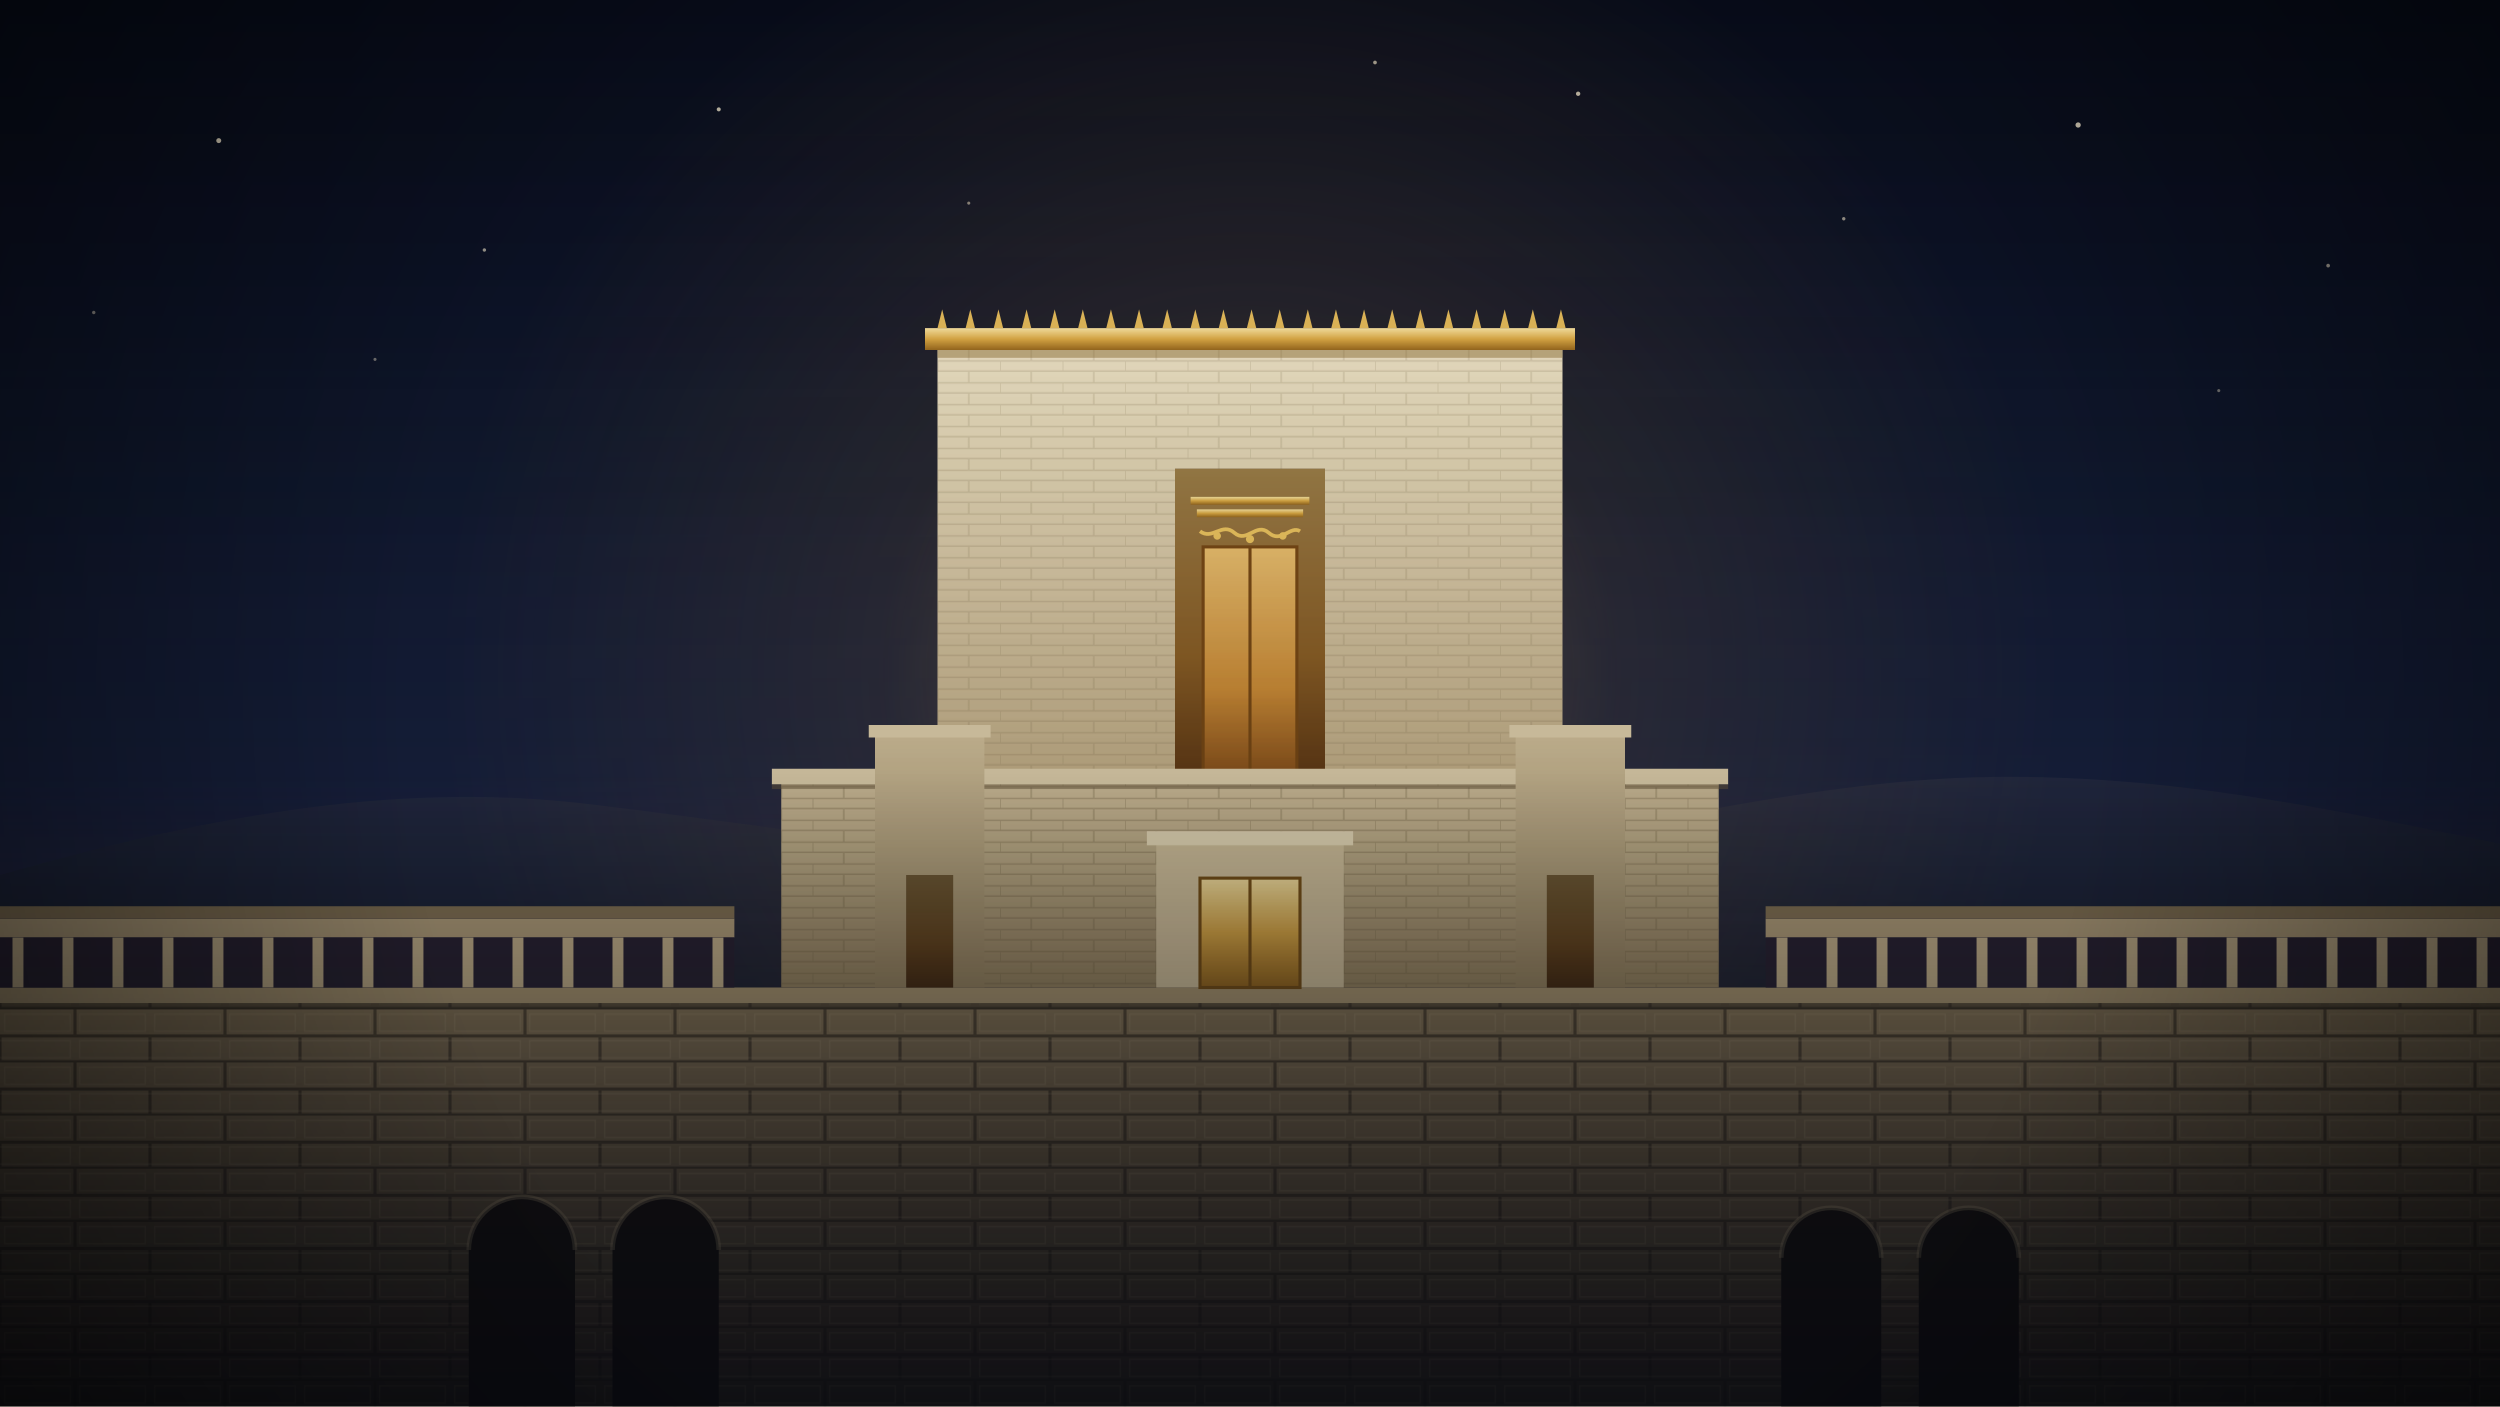
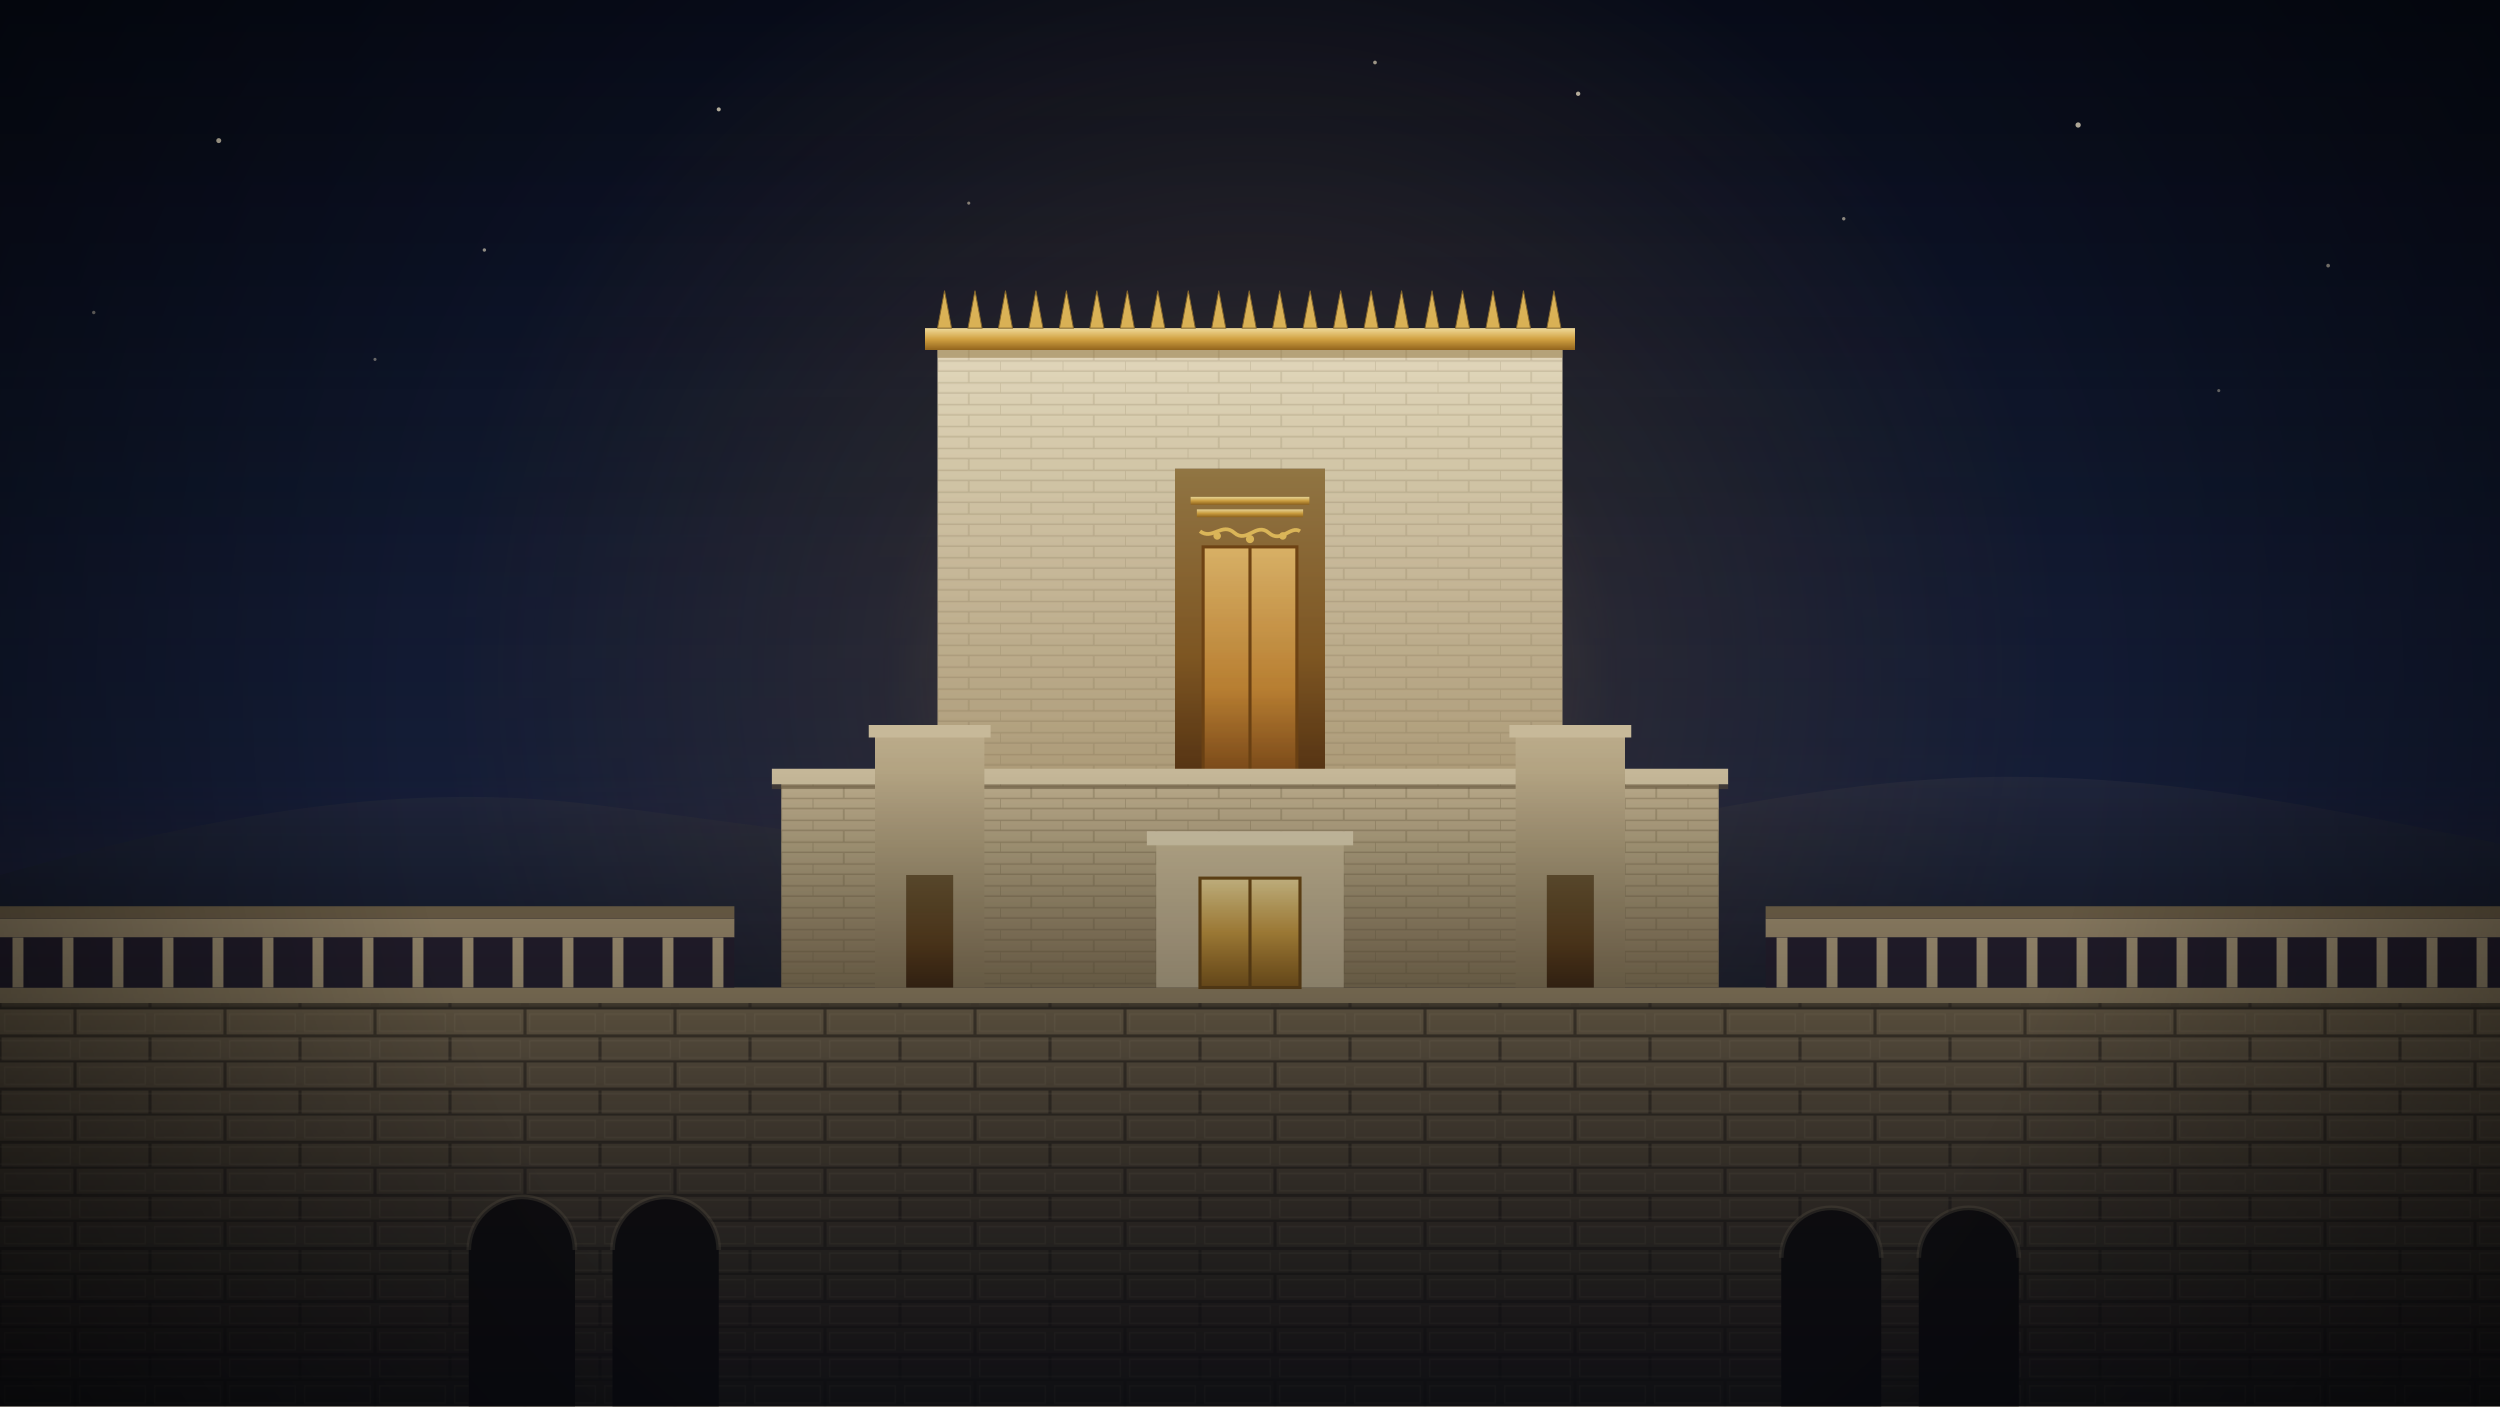
<svg xmlns="http://www.w3.org/2000/svg" viewBox="0 0 1600 900" preserveAspectRatio="xMidYMid slice">
  <defs>
    <linearGradient id="sky" x1="0" y1="0" x2="0" y2="1">
      <stop offset="0" stop-color="#070b18" />
      <stop offset=".55" stop-color="#16203d" />
      <stop offset=".8" stop-color="#3b3352" />
      <stop offset="1" stop-color="#7a5a45" />
    </linearGradient>
    <radialGradient id="glow" cx="800" cy="430" r="520" gradientUnits="userSpaceOnUse">
      <stop offset="0" stop-color="#f3c66b" stop-opacity=".42" />
      <stop offset=".45" stop-color="#d79a45" stop-opacity=".12" />
      <stop offset="1" stop-color="#d79a45" stop-opacity="0" />
    </radialGradient>
    <linearGradient id="marble" x1="0" y1="0" x2="0" y2="1">
      <stop offset="0" stop-color="#f2e6c8" />
      <stop offset="1" stop-color="#c9b48a" />
    </linearGradient>
    <linearGradient id="marbleSide" x1="0" y1="0" x2="1" y2="0">
      <stop offset="0" stop-color="#a8956d" />
      <stop offset="1" stop-color="#d8c69c" />
    </linearGradient>
    <linearGradient id="gold" x1="0" y1="0" x2="0" y2="1">
      <stop offset="0" stop-color="#ffe8a3" />
      <stop offset=".5" stop-color="#e0ad45" />
      <stop offset="1" stop-color="#9c6b1e" />
    </linearGradient>
    <linearGradient id="door" x1="0" y1="0" x2="0" y2="1">
      <stop offset="0" stop-color="#ffd27a" />
      <stop offset=".6" stop-color="#e09a3a" />
      <stop offset="1" stop-color="#8a4f18" />
    </linearGradient>
    <linearGradient id="court" x1="0" y1="0" x2="0" y2="1">
      <stop offset="0" stop-color="#d9c79f" />
      <stop offset="1" stop-color="#9e8a63" />
    </linearGradient>
    <linearGradient id="mountWall" x1="0" y1="0" x2="0" y2="1">
      <stop offset="0" stop-color="#8f7c5b" />
      <stop offset="1" stop-color="#3e3527" />
    </linearGradient>
    <linearGradient id="hills" x1="0" y1="0" x2="0" y2="1">
      <stop offset="0" stop-color="#232a42" />
      <stop offset="1" stop-color="#151a2b" />
    </linearGradient>
    <linearGradient id="shade" x1="0" y1="0" x2="0" y2="1">
      <stop offset="0" stop-color="#05070f" stop-opacity="0" />
      <stop offset=".55" stop-color="#05070f" stop-opacity=".15" />
      <stop offset="1" stop-color="#05070f" stop-opacity=".82" />
    </linearGradient>
    <radialGradient id="vignette" cx="800" cy="450" r="980" gradientUnits="userSpaceOnUse">
      <stop offset=".55" stop-color="#000" stop-opacity="0" />
      <stop offset="1" stop-color="#000" stop-opacity=".55" />
    </radialGradient>
    <pattern id="ashlar" width="96" height="34" patternUnits="userSpaceOnUse">
      <rect width="96" height="34" fill="none" />
      <path d="M0 33.5H96M48 0V17M0 17H96M0 17V34M96 17V34" stroke="#2c251b" stroke-width="2" stroke-opacity=".55" fill="none" />
      <path d="M3 3H45V14H3ZM51 3H93V14H51ZM-45 20H45V31H-45ZM51 20H141V31H51Z" stroke="#c7b48d" stroke-width="1" stroke-opacity=".18" fill="none" />
    </pattern>
    <pattern id="courses" width="40" height="14" patternUnits="userSpaceOnUse">
      <path d="M0 13.5H40M20 0V7M0 7H40M0 7V14" stroke="#7d6a48" stroke-width="1" stroke-opacity=".35" fill="none" />
    </pattern>
  </defs>
  <rect width="1600" height="900" fill="url(#sky)" />
  <g fill="#fff3d6">
    <circle cx="140" cy="90" r="1.6" opacity=".8" />
    <circle cx="310" cy="160" r="1.1" opacity=".6" />
    <circle cx="460" cy="70" r="1.3" opacity=".7" />
    <circle cx="620" cy="130" r="1" opacity=".5" />
    <circle cx="1010" cy="60" r="1.4" opacity=".7" />
    <circle cx="1180" cy="140" r="1.1" opacity=".55" />
    <circle cx="1330" cy="80" r="1.7" opacity=".8" />
    <circle cx="1490" cy="170" r="1.2" opacity=".6" />
    <circle cx="240" cy="230" r="1" opacity=".45" />
    <circle cx="1420" cy="250" r="1" opacity=".45" />
    <circle cx="880" cy="40" r="1.2" opacity=".6" />
    <circle cx="60" cy="200" r="1.1" opacity=".5" />
  </g>
  <path d="M0 560 C140 520 260 500 380 515 C520 532 600 548 700 545 L900 545 C1020 540 1120 505 1250 498 C1380 492 1500 520 1600 540 V700 H0Z" fill="url(#hills)" />
  <rect width="1600" height="900" fill="url(#glow)" />
  <path d="M0 640 H1600 V900 H0Z" fill="url(#mountWall)" />
  <path d="M0 640 H1600 V900 H0Z" fill="url(#ashlar)" />
  <rect x="0" y="632" width="1600" height="10" fill="#b29d74" />
  <rect x="0" y="642" width="1600" height="4" fill="#2a2319" opacity=".5" />
  <g fill="#1a150f">
    <path d="M300 900 V800 a34 34 0 0 1 68 0 V900Z" />
    <path d="M392 900 V800 a34 34 0 0 1 68 0 V900Z" />
    <path d="M1140 900 V805 a32 32 0 0 1 64 0 V900Z" />
    <path d="M1228 900 V805 a32 32 0 0 1 64 0 V900Z" />
  </g>
  <g fill="none" stroke="#c9b48a" stroke-opacity=".35" stroke-width="3">
    <path d="M300 800 a34 34 0 0 1 68 0" />
    <path d="M392 800 a34 34 0 0 1 68 0" />
    <path d="M1140 805 a32 32 0 0 1 64 0" />
    <path d="M1228 805 a32 32 0 0 1 64 0" />
  </g>
  <g>
    <rect x="0" y="588" width="470" height="12" fill="#b9a57d" />
    <rect x="1130" y="588" width="470" height="12" fill="#b9a57d" />
    <rect x="0" y="600" width="470" height="32" fill="#2b2433" />
    <rect x="1130" y="600" width="470" height="32" fill="#2b2433" />
    <g fill="#cdb98f">
      <rect x="8" y="600" width="7" height="32" />
      <rect x="40" y="600" width="7" height="32" />
      <rect x="72" y="600" width="7" height="32" />
      <rect x="104" y="600" width="7" height="32" />
      <rect x="136" y="600" width="7" height="32" />
      <rect x="168" y="600" width="7" height="32" />
      <rect x="200" y="600" width="7" height="32" />
      <rect x="232" y="600" width="7" height="32" />
      <rect x="264" y="600" width="7" height="32" />
      <rect x="296" y="600" width="7" height="32" />
      <rect x="328" y="600" width="7" height="32" />
      <rect x="360" y="600" width="7" height="32" />
      <rect x="392" y="600" width="7" height="32" />
      <rect x="424" y="600" width="7" height="32" />
      <rect x="456" y="600" width="7" height="32" />
      <rect x="1137" y="600" width="7" height="32" />
      <rect x="1169" y="600" width="7" height="32" />
      <rect x="1201" y="600" width="7" height="32" />
      <rect x="1233" y="600" width="7" height="32" />
      <rect x="1265" y="600" width="7" height="32" />
      <rect x="1297" y="600" width="7" height="32" />
      <rect x="1329" y="600" width="7" height="32" />
      <rect x="1361" y="600" width="7" height="32" />
      <rect x="1393" y="600" width="7" height="32" />
      <rect x="1425" y="600" width="7" height="32" />
      <rect x="1457" y="600" width="7" height="32" />
      <rect x="1489" y="600" width="7" height="32" />
      <rect x="1521" y="600" width="7" height="32" />
      <rect x="1553" y="600" width="7" height="32" />
      <rect x="1585" y="600" width="7" height="32" />
    </g>
    <path d="M0 588 L470 588 L470 580 L0 580Z" fill="#8a7756" />
    <path d="M1130 588 L1600 588 L1600 580 L1130 580Z" fill="#8a7756" />
  </g>
  <g>
    <rect x="660" y="262" width="280" height="240" fill="url(#marbleSide)" />
    <rect x="600" y="220" width="400" height="282" fill="url(#marble)" />
    <rect x="600" y="220" width="400" height="282" fill="url(#courses)" opacity=".55" />
    <rect x="592" y="210" width="416" height="14" fill="url(#gold)" />
    <rect x="600" y="224" width="400" height="5" fill="#8a6a2c" opacity=".45" />
-     <g fill="#e8bd5a">
-       <path d="M600 210 l3 -12 l3 12Z" />
-       <path d="M618 210 l3 -12 l3 12Z" />
-       <path d="M636 210 l3 -12 l3 12Z" />
-       <path d="M654 210 l3 -12 l3 12Z" />
-       <path d="M672 210 l3 -12 l3 12Z" />
-       <path d="M690 210 l3 -12 l3 12Z" />
-       <path d="M708 210 l3 -12 l3 12Z" />
-       <path d="M726 210 l3 -12 l3 12Z" />
-       <path d="M744 210 l3 -12 l3 12Z" />
-       <path d="M762 210 l3 -12 l3 12Z" />
-       <path d="M780 210 l3 -12 l3 12Z" />
-       <path d="M798 210 l3 -12 l3 12Z" />
-       <path d="M816 210 l3 -12 l3 12Z" />
-       <path d="M834 210 l3 -12 l3 12Z" />
-       <path d="M852 210 l3 -12 l3 12Z" />
-       <path d="M870 210 l3 -12 l3 12Z" />
-       <path d="M888 210 l3 -12 l3 12Z" />
-       <path d="M906 210 l3 -12 l3 12Z" />
-       <path d="M924 210 l3 -12 l3 12Z" />
-       <path d="M942 210 l3 -12 l3 12Z" />
-       <path d="M960 210 l3 -12 l3 12Z" />
-       <path d="M978 210 l3 -12 l3 12Z" />
-       <path d="M996 210 l3 -12 l3 12Z" />
+     <g fill="#e8bd5a" stroke="#8a6a2c" stroke-width=".6">
+       <path d="M600 210 l4.5 -24 l4.5 24Z" />
+       <path d="M619.5 210 l4.5 -24 l4.5 24Z" />
+       <path d="M639 210 l4.5 -24 l4.5 24Z" />
+       <path d="M658.5 210 l4.5 -24 l4.5 24Z" />
+       <path d="M678 210 l4.5 -24 l4.5 24Z" />
+       <path d="M697.5 210 l4.5 -24 l4.5 24Z" />
+       <path d="M717 210 l4.5 -24 l4.5 24Z" />
+       <path d="M736.5 210 l4.5 -24 l4.5 24Z" />
+       <path d="M756 210 l4.5 -24 l4.5 24Z" />
+       <path d="M775.5 210 l4.5 -24 l4.5 24Z" />
+       <path d="M795 210 l4.5 -24 l4.5 24Z" />
+       <path d="M814.5 210 l4.5 -24 l4.5 24Z" />
+       <path d="M834 210 l4.5 -24 l4.5 24Z" />
+       <path d="M853.5 210 l4.5 -24 l4.5 24Z" />
+       <path d="M873 210 l4.5 -24 l4.5 24Z" />
+       <path d="M892.5 210 l4.5 -24 l4.5 24Z" />
+       <path d="M912 210 l4.5 -24 l4.5 24Z" />
+       <path d="M931.5 210 l4.5 -24 l4.5 24Z" />
+       <path d="M951 210 l4.5 -24 l4.5 24Z" />
+       <path d="M970.5 210 l4.5 -24 l4.5 24Z" />
+       <path d="M990 210 l4.5 -24 l4.5 24Z" />
    </g>
    <rect x="752" y="300" width="96" height="202" fill="#2a1a0c" />
    <rect x="752" y="300" width="96" height="202" fill="url(#door)" opacity=".55" />
    <rect x="770" y="350" width="60" height="152" fill="url(#door)" opacity=".85" />
    <path d="M770 350 H830 V502 H770Z M800 350 V502" fill="none" stroke="#7a4a14" stroke-width="2" />
    <rect x="762" y="318" width="76" height="5" fill="url(#gold)" />
    <rect x="766" y="326" width="68" height="5" fill="url(#gold)" />
    <path d="M768 340 C776 346 782 334 790 341 C798 348 804 334 812 341 C820 348 826 336 832 340" fill="none" stroke="#f2c860" stroke-width="2.4" />
    <g fill="#f2c860">
      <circle cx="779" cy="343" r="2.4" />
      <circle cx="800" cy="345" r="2.6" />
      <circle cx="821" cy="343" r="2.4" />
    </g>
    <rect x="600" y="498" width="400" height="6" fill="#5e4c30" opacity=".5" />
  </g>
  <g>
    <rect x="500" y="500" width="600" height="132" fill="url(#court)" />
    <rect x="500" y="500" width="600" height="132" fill="url(#courses)" />
    <rect x="494" y="492" width="612" height="10" fill="#e6d6b0" />
    <rect x="494" y="502" width="612" height="3" fill="#6d5c40" opacity=".5" />
    <rect x="560" y="470" width="70" height="162" fill="url(#court)" />
    <rect x="556" y="464" width="78" height="8" fill="#e6d6b0" />
    <rect x="970" y="470" width="70" height="162" fill="url(#court)" />
    <rect x="966" y="464" width="78" height="8" fill="#e6d6b0" />
    <rect x="580" y="560" width="30" height="72" fill="#2a1d10" />
    <rect x="990" y="560" width="30" height="72" fill="#2a1d10" />
    <rect x="580" y="560" width="30" height="72" fill="url(#door)" opacity=".35" />
    <rect x="990" y="560" width="30" height="72" fill="url(#door)" opacity=".35" />
    <rect x="740" y="540" width="120" height="92" fill="#d9c79f" />
    <rect x="768" y="562" width="64" height="70" fill="url(#gold)" />
    <path d="M768 562 H832 V632 H768Z M800 562 V632" fill="none" stroke="#7a5216" stroke-width="2" />
    <rect x="734" y="532" width="132" height="9" fill="#efe1bd" />
  </g>
  <rect width="1600" height="900" fill="url(#shade)" />
  <rect width="1600" height="900" fill="url(#vignette)" />
</svg>
